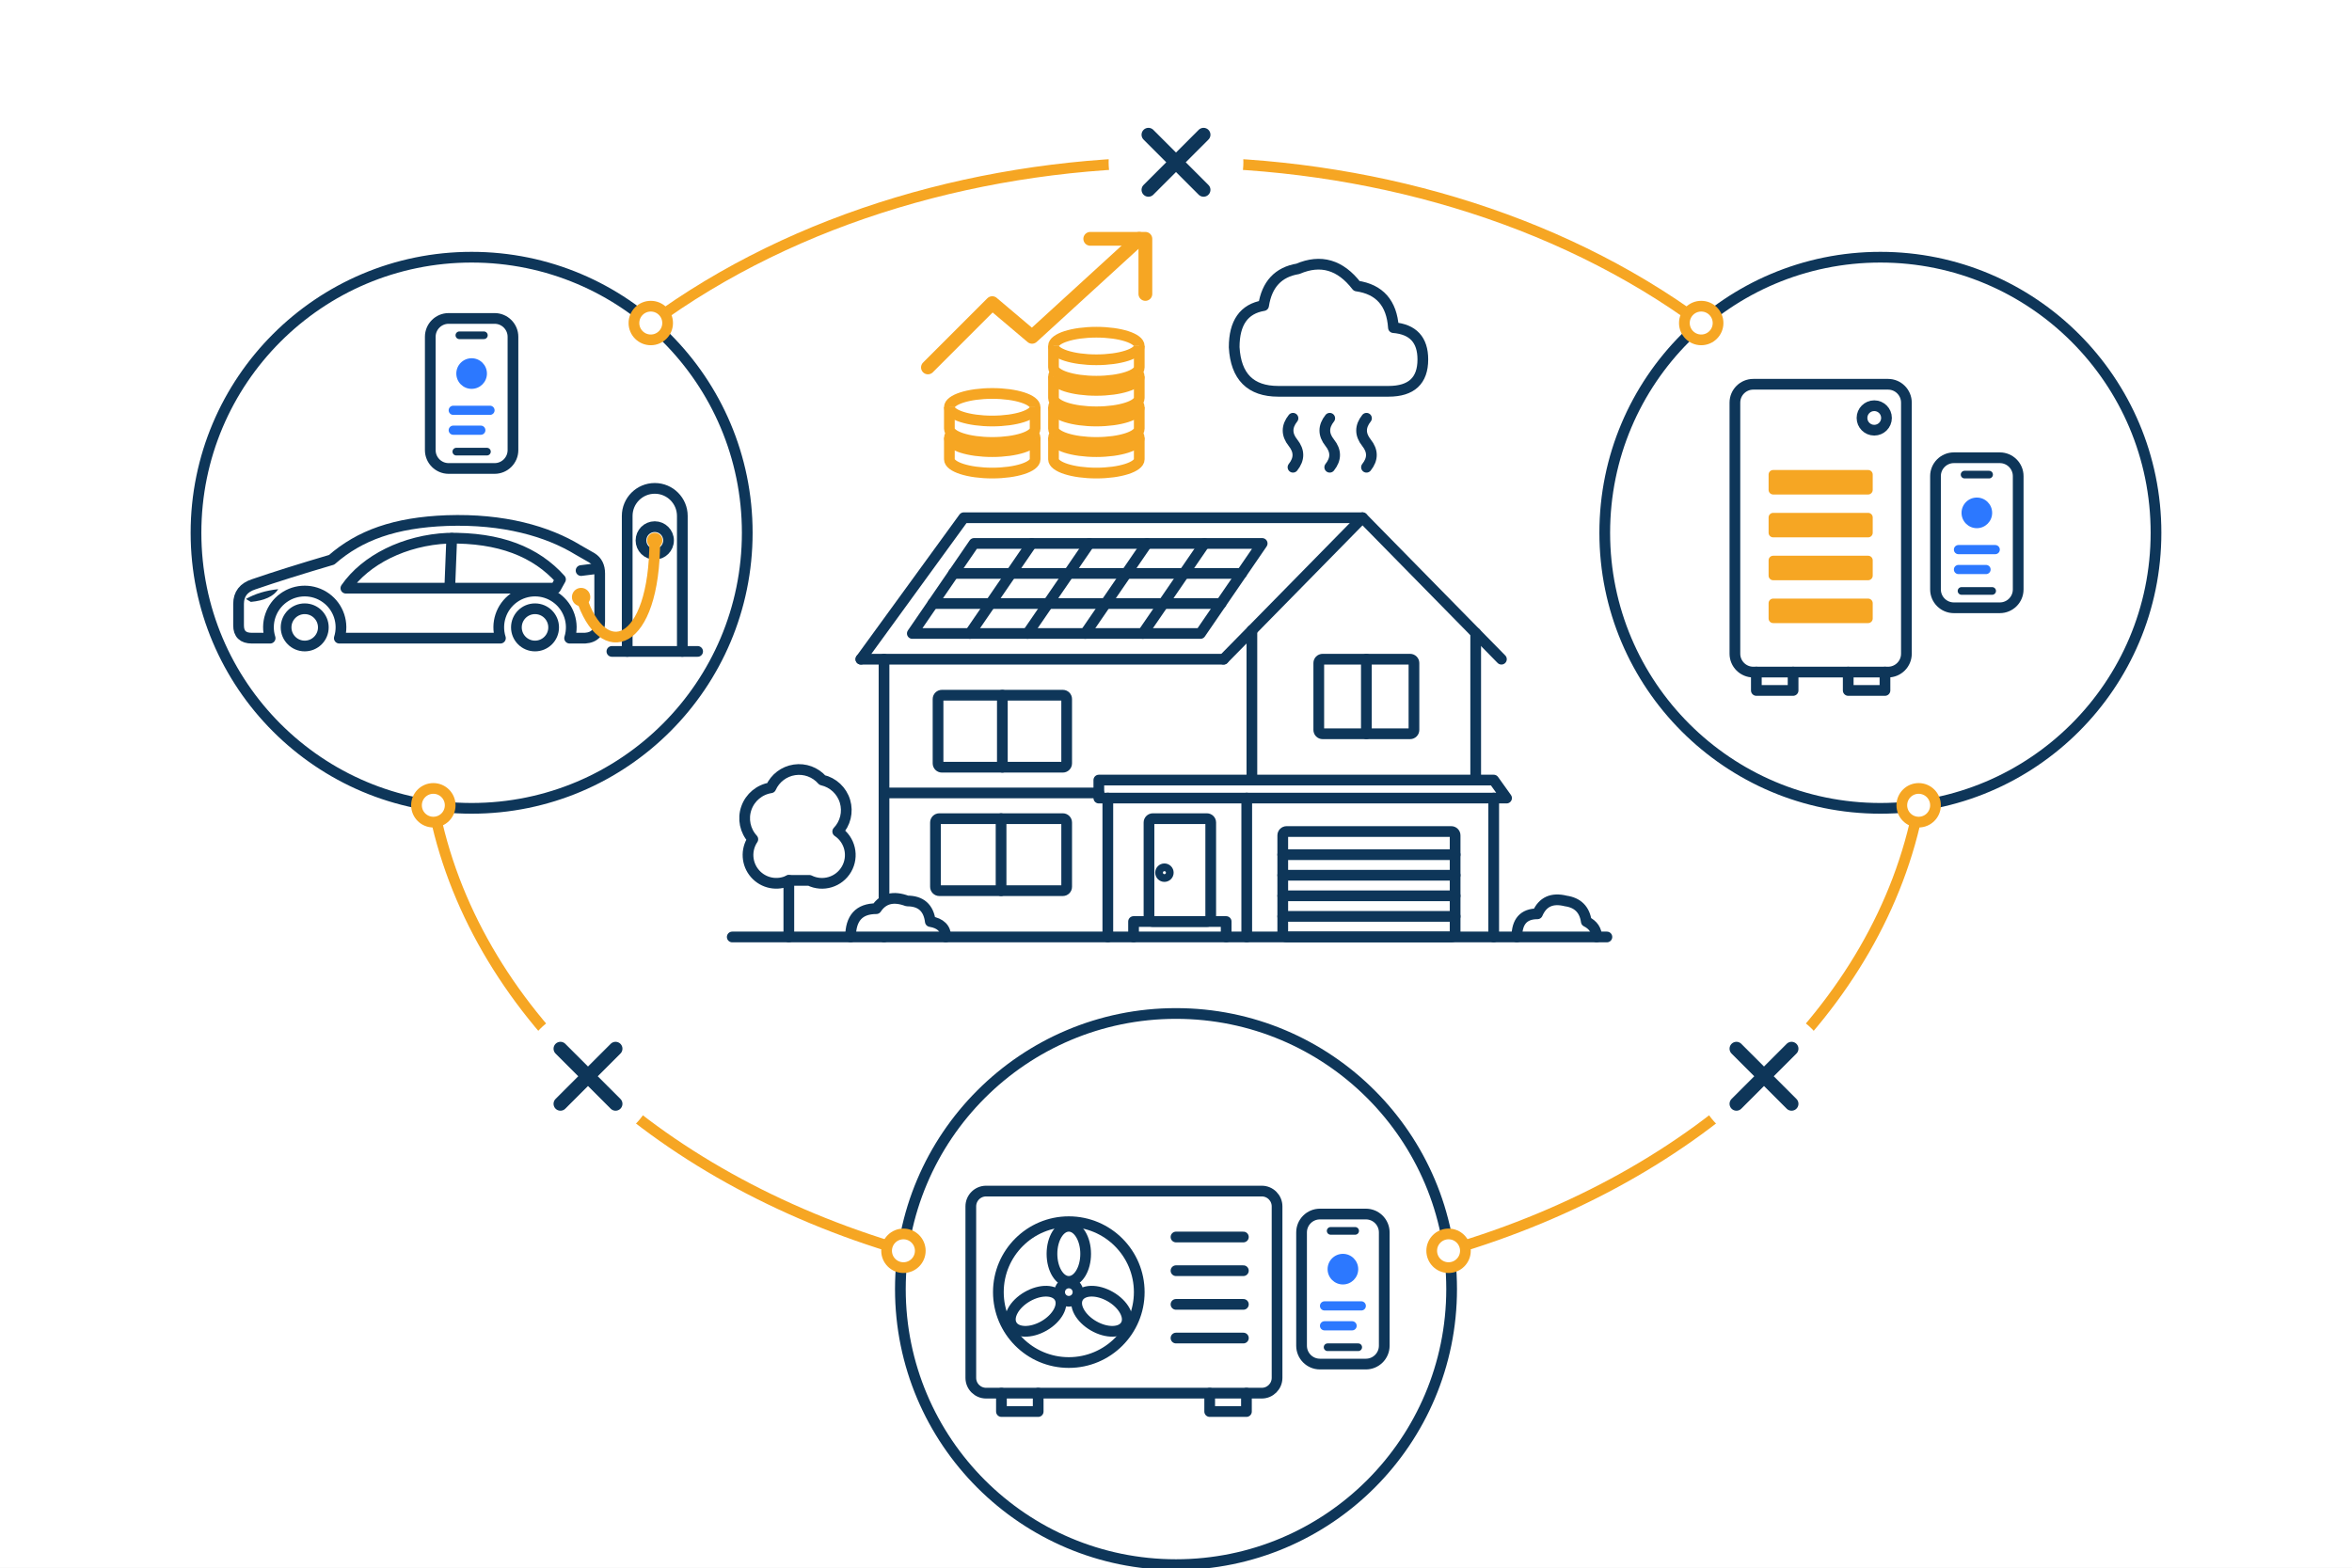
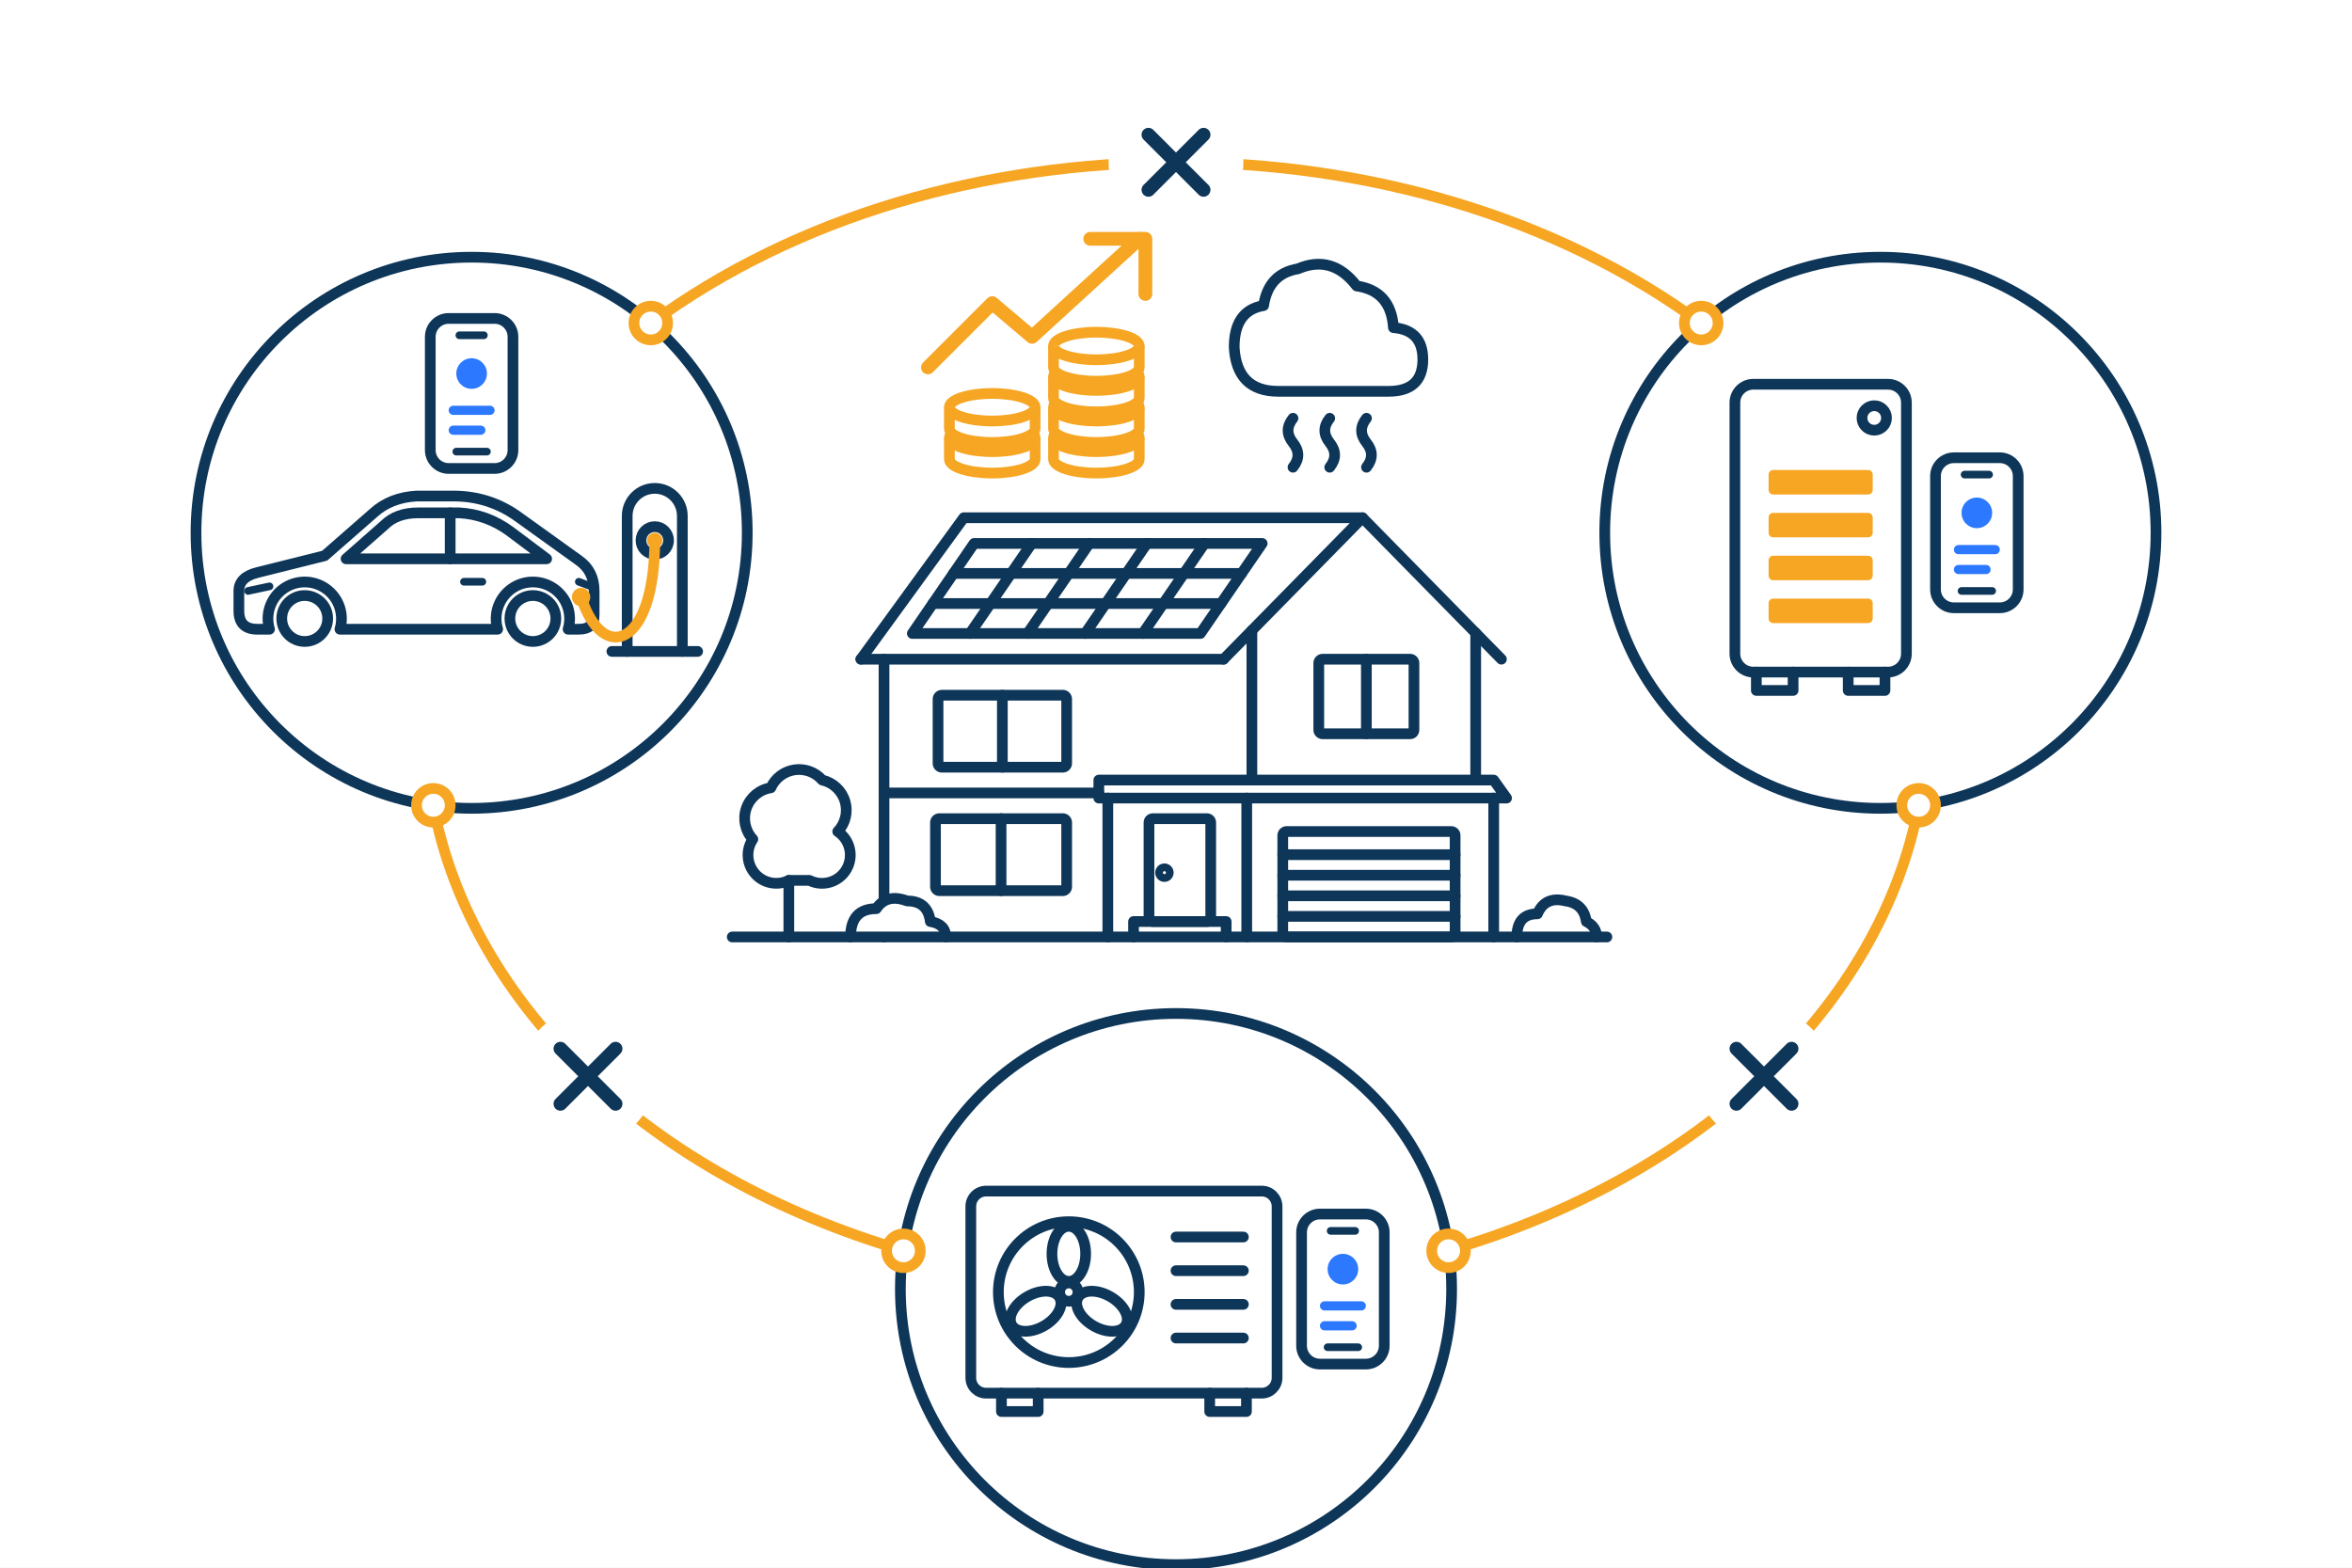
<svg xmlns="http://www.w3.org/2000/svg" width="1536" height="1024" viewBox="0 0 1536 1024">
  <rect width="1536" height="1024" fill="#FFFFFF" />
  <path d="M1111.1,211.3 A490,368 0 0,0 424.9,211.3" fill="none" stroke="#F6A623" stroke-width="7" stroke-linecap="round" />
  <path d="M283.0,526.5 A490,368 0 0,0 589.6,816.7" fill="none" stroke="#F6A623" stroke-width="7" stroke-linecap="round" />
  <path d="M946.4,816.7 A490,368 0 0,0 1253.0,526.5" fill="none" stroke="#F6A623" stroke-width="7" stroke-linecap="round" />
  <circle cx="768" cy="106" r="44" fill="#FFFFFF" />
  <path d="M750,88 L786,124 M786,88 L750,124" fill="none" stroke="#0E3659" stroke-width="9" stroke-linecap="round" />
  <circle cx="384" cy="703" r="44" fill="#FFFFFF" />
  <path d="M366,685 L402,721 M402,685 L366,721" fill="none" stroke="#0E3659" stroke-width="9" stroke-linecap="round" />
  <circle cx="1152" cy="703" r="44" fill="#FFFFFF" />
  <path d="M1134,685 L1170,721 M1170,685 L1134,721" fill="none" stroke="#0E3659" stroke-width="9" stroke-linecap="round" />
  <circle cx="308" cy="348" r="180" fill="#FFFFFF" stroke="#0E3659" stroke-width="7" />
  <circle cx="1228" cy="348" r="180" fill="#FFFFFF" stroke="#0E3659" stroke-width="7" />
  <circle cx="768" cy="842" r="180" fill="#FFFFFF" stroke="#0E3659" stroke-width="7" />
  <circle cx="1111" cy="211" r="11" fill="#FFFFFF" stroke="#F6A623" stroke-width="7" />
  <circle cx="425" cy="211" r="11" fill="#FFFFFF" stroke="#F6A623" stroke-width="7" />
  <circle cx="283" cy="526" r="11" fill="#FFFFFF" stroke="#F6A623" stroke-width="7" />
  <circle cx="590" cy="817" r="11" fill="#FFFFFF" stroke="#F6A623" stroke-width="7" />
  <circle cx="946" cy="817" r="11" fill="#FFFFFF" stroke="#F6A623" stroke-width="7" />
  <circle cx="1253" cy="526" r="11" fill="#FFFFFF" stroke="#F6A623" stroke-width="7" />
  <g transform="translate(308,348)">
-     <g transform="translate(-157,-15) scale(0.32)" fill="none" stroke="#0E3659" stroke-width="21.875" stroke-linecap="round" stroke-linejoin="round">
-       <path d="M79.4,262 L42,262 Q15,262 15,236 L15,192 Q15,162 46,152 Q110,130 205,102 C262,52 334,26 440,22 C556,18 646,44 708,82 L736,98 Q752,108 752,130 L752,228 Q752,260 722,262 L690.6,262 A74,74 0 1,0 549.4,262 L220.6,262 A74,74 0 1,0 79.4,262 Z" />
-       <path d="M234,160 C274,102 354,62 442,58 C548,56 622,86 672,142 L662,160 Z" />
-       <path d="M450,58 L446,160" />
-       <path d="M714,124 L746,120" />
-       <circle cx="150" cy="240" r="38" />
-       <circle cx="620" cy="240" r="38" />
+     <g fill="#FFFFFF" stroke="#0E3659" stroke-width="7" stroke-linecap="round" stroke-linejoin="round">
+       <path d="M-132,63 L-140,63 Q-152,63 -152,51 L-152,38 Q-152,29 -140,26 L-96,15 L-64,-13 Q-53,-23 -36,-24 L-12,-24 Q12,-24 31,-10 L70,18 Q80,25 80,38 L80,54 Q80,63 70,63 L63,63 A24,24 0 1,0 17,63 L-86,63 A24,24 0 1,0 -132,63 Z" />
+       <path d="M-82,17 L-57,-5 Q-49,-13 -35,-13 L-8,-13 Q10,-12 25,-1 L49,17 Z" />
+       <path d="M-14,-13 L-14,17" fill="none" />
+       <circle cx="-109" cy="56" r="15" />
+       <circle cx="40" cy="56" r="15" />
+       <path d="M-5,32 L7,32" fill="none" stroke-width="5" />
+       <path d="M-146,38 L-132,35 M70,32 L78,35" fill="none" stroke-width="5" />
    </g>
-     <path transform="translate(-157,-15) scale(0.32)" d="M30,182 Q58,166 96,162 Q82,184 40,188 Z" fill="#0E3659" />
    <g fill="none" stroke="#0E3659" stroke-width="7" stroke-linecap="round" stroke-linejoin="round">
      <path d="M101.6,77.5 L101.6,-11.0 A18.0,18.0 0 0,1 137.6,-11.0 L137.6,77.5" />
      <path d="M91.6,77.5 L147.6,77.5" />
      <circle cx="119.6" cy="5.0" r="9" />
    </g>
    <path d="M119.6,5.0 C119.6,75.0 85.5,86.0 71.5,42.0" fill="none" stroke="#F6A623" stroke-width="7" stroke-linecap="round" />
    <circle cx="119.6" cy="5.0" r="5" fill="#F6A623" />
    <circle cx="71.5" cy="42.0" r="6" fill="#F6A623" />
    <g transform="translate(-27.0,-140.0)">
      <rect x="0" y="0" width="54" height="98" rx="12" fill="none" stroke="#0E3659" stroke-width="7" stroke-linecap="round" stroke-linejoin="round" />
      <path d="M19,11 L35,11 M17,87 L37,87" fill="none" stroke="#0E3659" stroke-width="5" stroke-linecap="round" stroke-linejoin="round" />
      <circle cx="27" cy="36" r="10" fill="#2C78FF" />
      <path d="M15,60 L39,60 M15,73 L33,73" stroke="#2C78FF" stroke-width="6" stroke-linecap="round" />
    </g>
  </g>
  <g transform="translate(768,842)">
    <g fill="none" stroke="#0E3659" stroke-width="7" stroke-linecap="round" stroke-linejoin="round">
      <rect x="-134" y="-64" width="200" height="132" rx="10" />
      <circle cx="-70" cy="2" r="46" />
      <circle cx="-70" cy="2" r="6" />
      <ellipse cx="-70" cy="-23" rx="11" ry="18" transform="rotate(0,-70,2)" />
      <ellipse cx="-70" cy="-23" rx="11" ry="18" transform="rotate(120,-70,2)" />
      <ellipse cx="-70" cy="-23" rx="11" ry="18" transform="rotate(240,-70,2)" />
      <path d="M0,-34 L44,-34" />
      <path d="M0,-12 L44,-12" />
      <path d="M0,10 L44,10" />
      <path d="M0,32 L44,32" />
      <path d="M-114,68 L-114,80 L-90,80 L-90,68 M22,68 L22,80 L46,80 L46,68" />
    </g>
    <g transform="translate(82.0,-49.0)">
      <rect x="0" y="0" width="54" height="98" rx="12" fill="none" stroke="#0E3659" stroke-width="7" stroke-linecap="round" stroke-linejoin="round" />
      <path d="M19,11 L35,11 M17,87 L37,87" fill="none" stroke="#0E3659" stroke-width="5" stroke-linecap="round" stroke-linejoin="round" />
      <circle cx="27" cy="36" r="10" fill="#2C78FF" />
      <path d="M15,60 L39,60 M15,73 L33,73" stroke="#2C78FF" stroke-width="6" stroke-linecap="round" />
    </g>
  </g>
  <g transform="translate(1228,348)">
    <g fill="none" stroke="#0E3659" stroke-width="7" stroke-linecap="round" stroke-linejoin="round">
      <rect x="-95" y="-97" width="112" height="188" rx="12" />
      <circle cx="-4" cy="-75" r="8" />
      <path d="M-81,91 L-81,103 L-57,103 L-57,91 M-21,91 L-21,103 L3,103 L3,91" />
    </g>
    <rect x="-73" y="-41" width="68" height="16" rx="3" fill="#F6A623" />
    <rect x="-73" y="-13" width="68" height="16" rx="3" fill="#F6A623" />
    <rect x="-73" y="15" width="68" height="16" rx="3" fill="#F6A623" />
    <rect x="-73" y="43" width="68" height="16" rx="3" fill="#F6A623" />
    <g transform="translate(36.0,-49.0)">
      <rect x="0" y="0" width="54" height="98" rx="12" fill="none" stroke="#0E3659" stroke-width="7" stroke-linecap="round" stroke-linejoin="round" />
      <path d="M19,11 L35,11 M17,87 L37,87" fill="none" stroke="#0E3659" stroke-width="5" stroke-linecap="round" stroke-linejoin="round" />
      <circle cx="27" cy="36" r="10" fill="#2C78FF" />
      <path d="M15,60 L39,60 M15,73 L33,73" stroke="#2C78FF" stroke-width="6" stroke-linecap="round" />
    </g>
  </g>
  <g transform="translate(495.0,319.7)">
    <g transform="scale(0.84)" fill="none" stroke="#0E3659" stroke-width="8.333" stroke-linecap="round" stroke-linejoin="round">
      <path d="M80,132 L160,22 L470,22" />
      <path d="M120,112 L168,42 L392,42 L344,112 Z" />
      <path d="M152.0,65.3 L376.0,65.3" />
      <path d="M136.0,88.7 L360.0,88.7" />
      <path d="M212.8,42 L164.8,112" />
      <path d="M257.6,42 L209.6,112" />
      <path d="M302.4,42 L254.4,112" />
      <path d="M347.2,42 L299.2,112" />
      <path d="M80,132 L362,132" />
      <path d="M362,132 L470,22 L578,132" />
      <path d="M384,109.6 L384,226 M558,111.6 L558,226" />
      <rect x="436" y="132" width="74" height="58" rx="3" />
      <path d="M473,132 L473,190" />
      <path d="M98,132 L98,348 M98,236 L265,236" />
      <rect x="140" y="160" width="100" height="56" rx="3" />
      <path d="M190,160 L190,216" />
      <rect x="138" y="256" width="102" height="56" rx="3" />
      <path d="M189,256 L189,312" />
      <path d="M265,240 L265,226 L572,226 L582,240 Z" />
      <path d="M272,240 L272,348 M572,240 L572,348" />
      <rect x="304" y="256" width="48" height="80" rx="3" />
      <circle cx="316" cy="298" r="3" />
      <path d="M292,348 L292,336 L364,336 L364,348" />
      <path d="M380,240 L380,348" />
      <rect x="408" y="266" width="134" height="82" rx="3" />
      <path d="M408,284 L542,284" />
      <path d="M408,300 L542,300" />
      <path d="M408,316 L542,316" />
      <path d="M408,332 L542,332" />
      <path d="M24,304 A22,22 0 0,1 -4,272 A24,24 0 0,1 10,232 A24,24 0 0,1 50,226 A24,24 0 0,1 62,266 A22,22 0 0,1 40,304 Z" fill="#FFFFFF" />
      <path d="M24,348 L24,304" />
      <path d="M72,348 Q72,326 92,326 Q100,314 116,320 Q132,320 134,336 Q146,338 146,348" fill="#FFFFFF" />
      <path d="M590,348 Q590,330 606,330 Q612,316 628,320 Q642,322 644,336 Q652,340 652,348" fill="#FFFFFF" />
      <path d="M-20,348 L660,348" />
    </g>
  </g>
  <g fill="#FFFFFF" stroke="#F6A623" stroke-width="7" stroke-linejoin="round">
    <path d="M620,300 L620,286 A28,9 0 0,1 676,286 L676,300 A28,9 0 0,1 620,300 Z" />
    <path d="M620,286 A28,9 0 0,0 676,286" />
    <path d="M620,280 L620,266 A28,9 0 0,1 676,266 L676,280 A28,9 0 0,1 620,280 Z" />
    <path d="M620,266 A28,9 0 0,0 676,266" />
    <path d="M688,300 L688,286 A28,9 0 0,1 744,286 L744,300 A28,9 0 0,1 688,300 Z" />
    <path d="M688,286 A28,9 0 0,0 744,286" />
    <path d="M688,280 L688,266 A28,9 0 0,1 744,266 L744,280 A28,9 0 0,1 688,280 Z" />
    <path d="M688,266 A28,9 0 0,0 744,266" />
    <path d="M688,260 L688,246 A28,9 0 0,1 744,246 L744,260 A28,9 0 0,1 688,260 Z" />
    <path d="M688,246 A28,9 0 0,0 744,246" />
    <path d="M688,240 L688,226 A28,9 0 0,1 744,226 L744,240 A28,9 0 0,1 688,240 Z" />
    <path d="M688,226 A28,9 0 0,0 744,226" />
  </g>
  <path d="M606,240 L648,198 L674,220 L744,156" fill="none" stroke="#F6A623" stroke-width="9" stroke-linecap="round" stroke-linejoin="round" />
  <path d="M712,156 L748,156 L748,192" fill="none" stroke="#F6A623" stroke-width="9" stroke-linecap="round" stroke-linejoin="round" />
  <g transform="translate(806,166) scale(0.8) translate(-1352,-150)" fill="none" stroke="#0E3659" stroke-width="8.75" stroke-linecap="round" stroke-linejoin="round">
    <path d="M1410,262 L1478,262 Q1506,262 1506,236 Q1506,212 1482,210 Q1480,180 1452,176 Q1432,150 1404,162 Q1380,166 1376,192 Q1352,196 1352,226 Q1354,262 1388,262 Z" />
    <path d="M1400,284 q-8,10 0,20 q8,10 0,20" />
    <path d="M1430,284 q-8,10 0,20 q8,10 0,20" />
    <path d="M1460,284 q-8,10 0,20 q8,10 0,20" />
  </g>
</svg>
